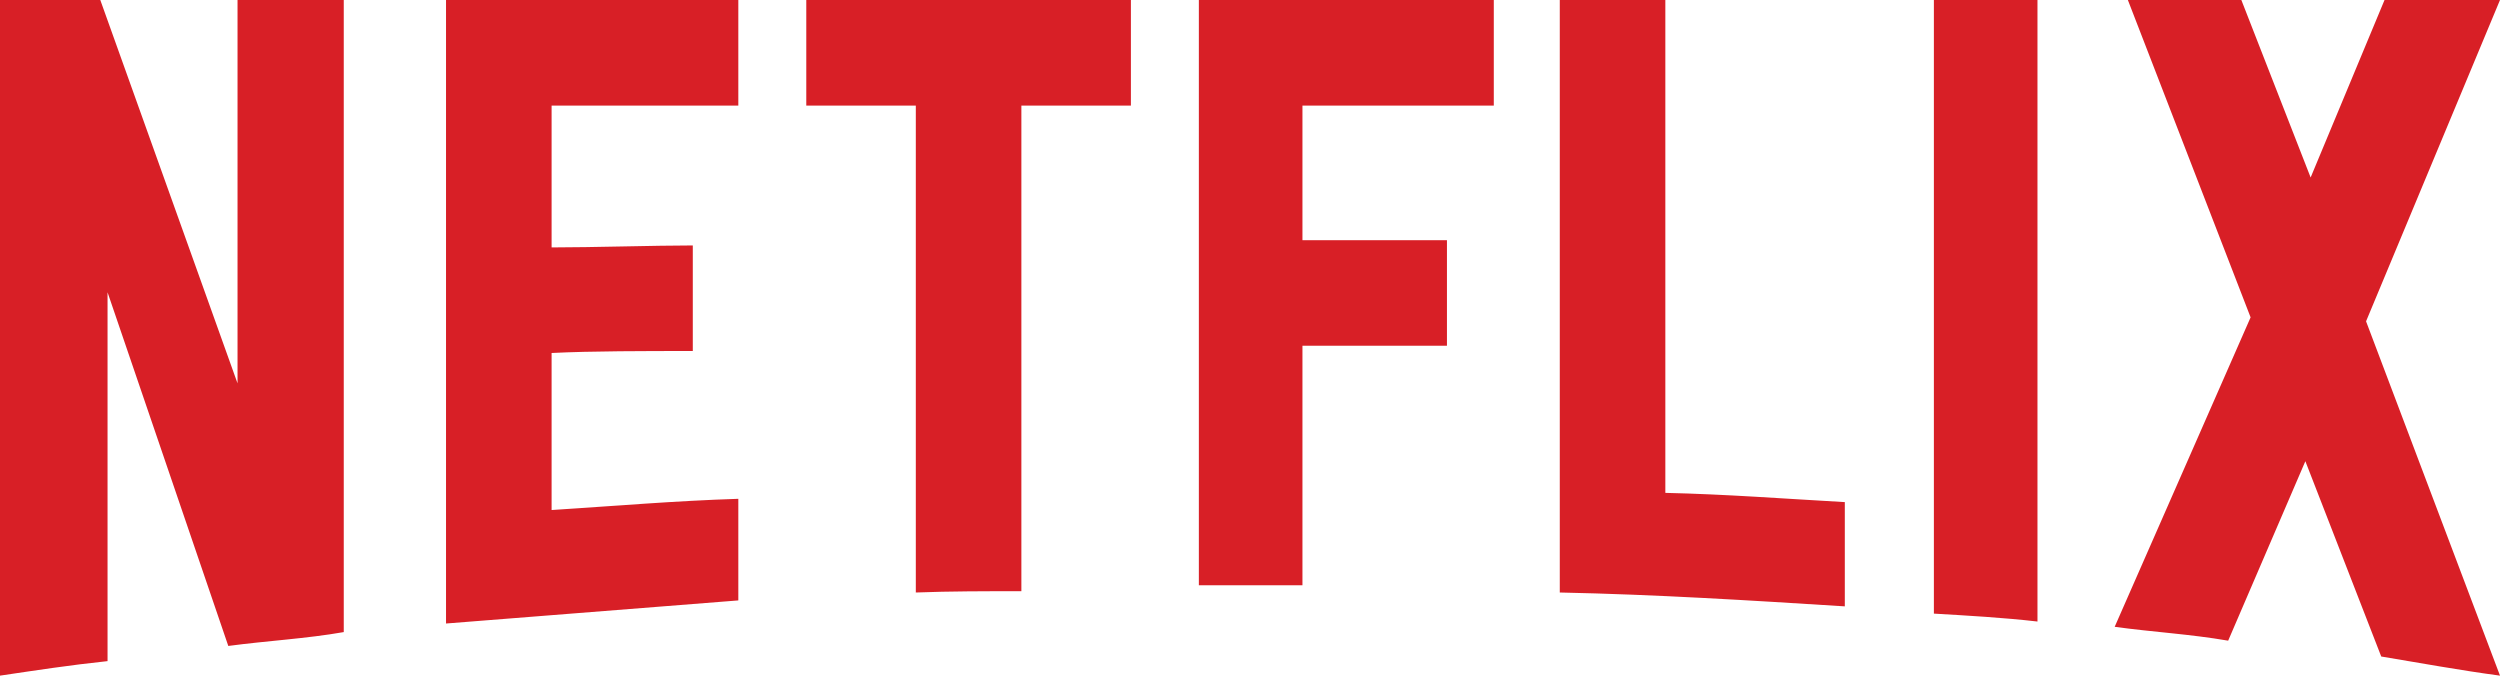
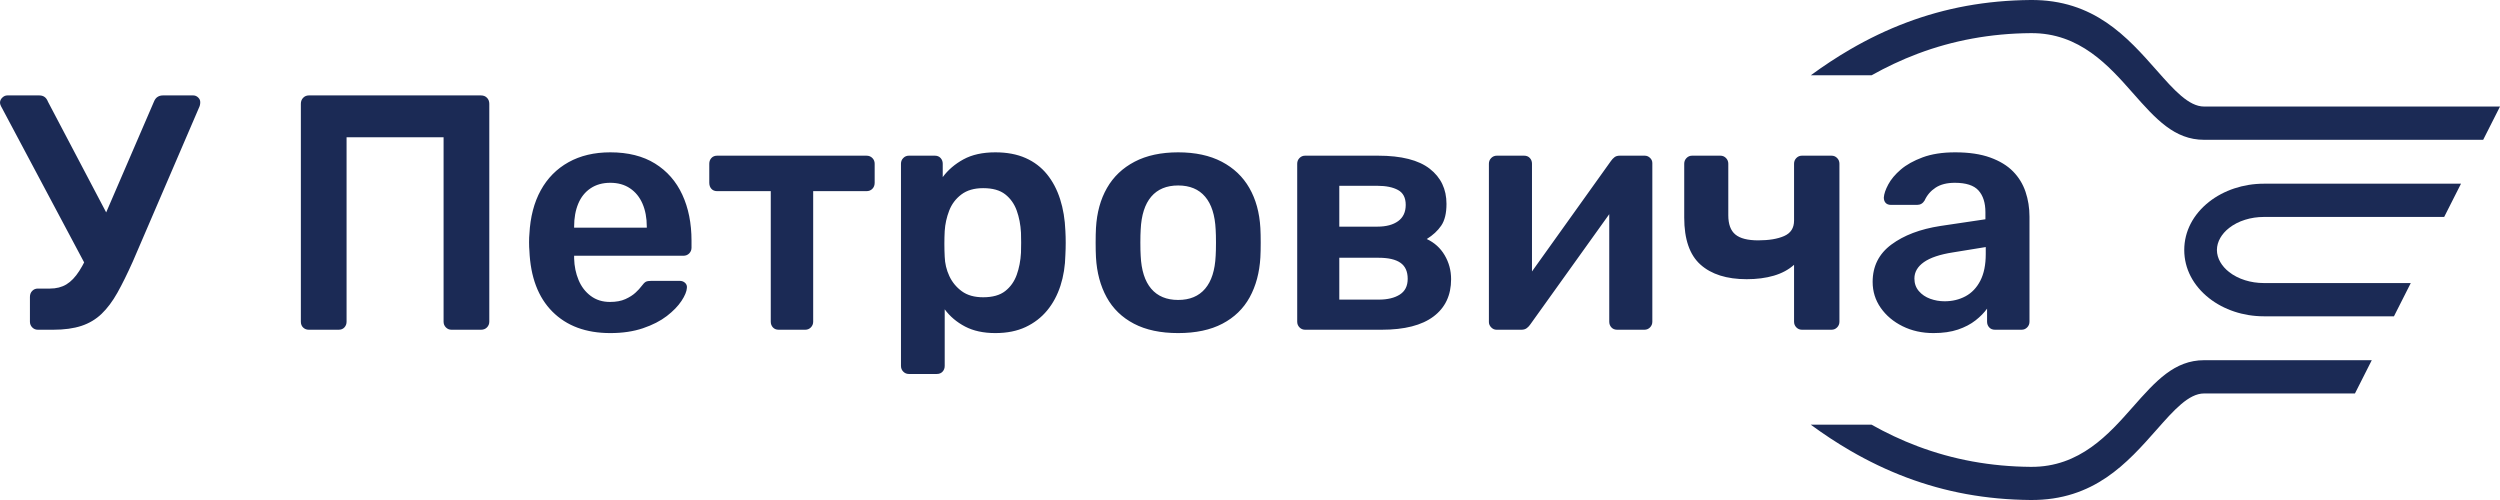
- <svg xmlns="http://www.w3.org/2000/svg" width="1024" height="276.742" viewBox="0 0 1024 276.742">
-   <path d="M140.803 258.904c-15.404 2.705-31.079 3.516-47.294 5.676l-49.458-144.856v151.073c-15.404 1.621-29.457 3.783-44.051 5.945v-276.742h41.08l56.212 157.021v-157.021h43.511v258.904zm85.131-157.558c16.757 0 42.431-.811 57.835-.811v43.24c-19.189 0-41.619 0-57.835.811v64.322c25.405-1.621 50.809-3.785 76.482-4.596v41.617l-119.724 9.461v-255.39h119.724v43.241h-76.482v58.105zm237.284-58.104h-44.862v198.908c-14.594 0-29.188 0-43.239.539v-199.447h-44.862v-43.242h132.965l-.002 43.242zm70.266 55.132h59.187v43.24h-59.187v98.104h-42.433v-239.718h120.808v43.241h-78.375v55.133zm148.641 103.507c24.594.539 49.456 2.434 73.51 3.783v42.701c-38.646-2.434-77.293-4.863-116.75-5.676v-242.689h43.24v201.881zm109.994 49.457c13.783.812 28.377 1.623 42.43 3.242v-254.58h-42.43v251.338zm231.881-251.338l-54.863 131.615 54.863 145.127c-16.217-2.162-32.432-5.135-48.648-7.838l-31.078-79.994-31.617 73.51c-15.678-2.705-30.812-3.516-46.484-5.678l55.672-126.75-50.269-129.992h46.482l28.377 72.699 30.27-72.699h47.295z" fill="#d81f26" />
+ <svg xmlns="http://www.w3.org/2000/svg" width="180" height="36" viewBox="0 0 180 36" fill="none">
+   <path d="M158.696 28.329H169.557L170.768 25.934H158.696C157.627 25.934 156.756 26.312 155.962 26.906C155.133 27.526 154.365 28.396 153.545 29.325C152.685 30.299 151.748 31.36 150.58 32.191C149.389 33.039 147.98 33.629 146.217 33.614C144.765 33.602 143.367 33.471 142.014 33.224C140.656 32.976 139.347 32.611 138.079 32.134C137.496 31.915 136.918 31.67 136.345 31.4C135.815 31.151 135.284 30.876 134.753 30.578H130.375C131.307 31.262 132.249 31.882 133.204 32.438C134.528 33.208 135.879 33.855 137.27 34.379C138.667 34.904 140.098 35.303 141.576 35.573C143.06 35.843 144.597 35.986 146.198 36C148.484 36.018 150.228 35.348 151.654 34.385C153.097 33.409 154.24 32.114 155.291 30.924L155.298 30.916C156.519 29.533 157.585 28.329 158.696 28.329ZM158.696 10.066H178.789L180 7.671H158.696C157.585 7.671 156.519 6.467 155.298 5.084L155.291 5.076C154.24 3.885 153.097 2.591 151.654 1.615C150.228 0.651 148.484 -0.019 146.198 0C144.597 0.014 143.06 0.157 141.576 0.427C140.098 0.697 138.667 1.096 137.27 1.621C135.879 2.144 134.528 2.792 133.204 3.562C132.249 4.118 131.307 4.738 130.375 5.421H134.753C135.284 5.124 135.815 4.849 136.345 4.6C136.918 4.33 137.496 4.085 138.079 3.866C139.347 3.388 140.656 3.024 142.014 2.776C143.367 2.528 144.765 2.397 146.217 2.386C147.98 2.371 149.389 2.961 150.58 3.809C151.748 4.64 152.685 5.701 153.545 6.675C154.365 7.604 155.133 8.474 155.962 9.094C156.756 9.688 157.627 10.066 158.696 10.066ZM163 22.774H172.365L173.576 20.38H163C162.519 20.38 162.061 20.307 161.645 20.177C161.207 20.04 160.816 19.837 160.494 19.585C160.228 19.376 160.011 19.133 159.861 18.87C159.705 18.597 159.618 18.302 159.618 18C159.618 17.698 159.705 17.403 159.861 17.13C160.011 16.866 160.228 16.624 160.494 16.415C160.816 16.163 161.207 15.959 161.645 15.823C162.061 15.693 162.519 15.62 163 15.62H175.981L177.192 13.226H163C162.252 13.226 161.534 13.346 160.877 13.564C160.196 13.79 159.579 14.119 159.061 14.526C158.491 14.973 158.033 15.513 157.723 16.116C157.429 16.689 157.266 17.325 157.266 18C157.266 18.675 157.429 19.311 157.723 19.884C158.033 20.487 158.491 21.027 159.061 21.474C159.579 21.881 160.196 22.21 160.877 22.436C161.534 22.654 162.252 22.774 163 22.774Z" fill="#1B2A55" />
+   <path d="M2.723 23.741C2.565 23.741 2.43 23.684 2.32 23.572C2.21 23.459 2.155 23.323 2.155 23.162V21.379C2.155 21.202 2.21 21.057 2.32 20.945C2.43 20.832 2.565 20.777 2.723 20.777H3.599C4.057 20.777 4.451 20.676 4.783 20.475C5.114 20.274 5.422 19.953 5.706 19.511C5.99 19.069 6.274 18.503 6.558 17.812L11.08 7.329C11.143 7.168 11.23 7.052 11.34 6.98C11.451 6.908 11.577 6.871 11.72 6.871H13.921C14.047 6.871 14.162 6.92 14.264 7.016C14.367 7.112 14.418 7.225 14.418 7.353C14.418 7.434 14.41 7.506 14.394 7.57C14.379 7.634 14.355 7.699 14.323 7.763L9.565 18.824C9.17 19.708 8.799 20.459 8.452 21.078C8.105 21.696 7.726 22.202 7.316 22.596C6.905 22.99 6.42 23.279 5.86 23.464C5.299 23.648 4.625 23.741 3.835 23.741H2.723ZM6.393 19.523L0.071 7.642C0.024 7.546 0 7.466 0 7.401C0 7.257 0.055 7.132 0.166 7.028C0.276 6.923 0.395 6.871 0.521 6.871H2.841C2.983 6.871 3.106 6.908 3.208 6.98C3.311 7.052 3.393 7.168 3.456 7.329L8.121 16.198L6.393 19.523ZM22.231 23.741C22.073 23.741 21.939 23.688 21.829 23.584C21.718 23.479 21.662 23.339 21.662 23.162V7.474C21.662 7.297 21.718 7.152 21.829 7.04C21.939 6.928 22.073 6.871 22.231 6.871H34.637C34.81 6.871 34.952 6.928 35.062 7.04C35.173 7.152 35.229 7.297 35.229 7.474V23.162C35.229 23.323 35.173 23.459 35.062 23.572C34.952 23.684 34.81 23.741 34.637 23.741H32.506C32.348 23.741 32.214 23.684 32.103 23.572C31.993 23.459 31.938 23.323 31.938 23.162V9.884H24.953V23.162C24.953 23.323 24.902 23.459 24.799 23.572C24.697 23.684 24.559 23.741 24.385 23.741H22.231ZM43.941 23.982C42.189 23.982 40.8 23.467 39.774 22.439C38.748 21.411 38.196 19.949 38.117 18.053C38.101 17.893 38.093 17.688 38.093 17.439C38.093 17.19 38.101 16.993 38.117 16.848C38.18 15.627 38.452 14.579 38.934 13.703C39.415 12.828 40.082 12.153 40.934 11.679C41.786 11.205 42.788 10.968 43.941 10.968C45.219 10.968 46.293 11.237 47.161 11.775C48.029 12.313 48.684 13.061 49.126 14.017C49.568 14.973 49.789 16.077 49.789 17.33V17.836C49.789 17.997 49.733 18.133 49.623 18.246C49.512 18.358 49.371 18.415 49.197 18.415H41.337C41.337 18.415 41.337 18.439 41.337 18.487C41.337 18.535 41.337 18.575 41.337 18.607C41.352 19.17 41.459 19.688 41.657 20.162C41.854 20.636 42.145 21.017 42.532 21.306C42.919 21.596 43.38 21.74 43.917 21.74C44.359 21.74 44.73 21.672 45.03 21.535C45.33 21.399 45.575 21.242 45.764 21.066C45.953 20.889 46.087 20.744 46.166 20.632C46.308 20.439 46.423 20.323 46.51 20.282C46.596 20.242 46.727 20.222 46.9 20.222H48.936C49.094 20.222 49.225 20.271 49.327 20.367C49.429 20.463 49.473 20.583 49.457 20.728C49.441 20.985 49.311 21.299 49.066 21.668C48.822 22.037 48.471 22.399 48.013 22.753C47.555 23.106 46.983 23.399 46.297 23.632C45.61 23.865 44.825 23.982 43.941 23.982ZM41.337 16.39H46.569V16.318C46.569 15.691 46.466 15.141 46.261 14.667C46.056 14.193 45.756 13.824 45.361 13.559C44.967 13.293 44.493 13.161 43.941 13.161C43.389 13.161 42.915 13.293 42.52 13.559C42.126 13.824 41.83 14.193 41.633 14.667C41.435 15.141 41.337 15.691 41.337 16.318V16.39ZM56.063 23.741C55.889 23.741 55.751 23.684 55.648 23.572C55.546 23.459 55.495 23.323 55.495 23.162V13.763H51.636C51.462 13.763 51.324 13.708 51.221 13.595C51.119 13.482 51.068 13.338 51.068 13.161V11.787C51.068 11.627 51.119 11.49 51.221 11.378C51.324 11.265 51.462 11.209 51.636 11.209H62.384C62.557 11.209 62.7 11.265 62.81 11.378C62.921 11.49 62.976 11.627 62.976 11.787V13.161C62.976 13.338 62.921 13.482 62.81 13.595C62.7 13.708 62.557 13.763 62.384 13.763H58.549V23.162C58.549 23.323 58.493 23.459 58.383 23.572C58.272 23.684 58.139 23.741 57.981 23.741H56.063ZM65.438 26.926C65.281 26.926 65.146 26.87 65.036 26.758C64.925 26.646 64.87 26.509 64.87 26.348V11.787C64.87 11.627 64.925 11.49 65.036 11.378C65.146 11.265 65.28 11.209 65.438 11.209H67.308C67.482 11.209 67.621 11.265 67.723 11.378C67.825 11.49 67.877 11.627 67.877 11.787V12.751C68.256 12.237 68.753 11.812 69.368 11.474C69.984 11.137 70.749 10.968 71.665 10.968C72.501 10.968 73.227 11.105 73.843 11.378C74.459 11.651 74.971 12.041 75.382 12.546C75.792 13.052 76.108 13.651 76.329 14.342C76.55 15.033 76.676 15.796 76.708 16.631C76.723 16.904 76.731 17.186 76.731 17.475C76.731 17.764 76.723 18.053 76.708 18.343C76.692 19.146 76.574 19.889 76.353 20.572C76.131 21.254 75.812 21.849 75.394 22.355C74.975 22.861 74.459 23.259 73.843 23.548C73.227 23.837 72.501 23.982 71.665 23.982C70.813 23.982 70.086 23.825 69.487 23.512C68.887 23.198 68.398 22.785 68.019 22.271V26.348C68.019 26.508 67.968 26.646 67.865 26.758C67.763 26.87 67.624 26.926 67.451 26.926H65.438ZM70.789 21.403C71.468 21.403 71.996 21.254 72.375 20.957C72.754 20.66 73.03 20.271 73.204 19.788C73.377 19.306 73.48 18.776 73.511 18.198C73.527 17.716 73.527 17.234 73.511 16.752C73.48 16.173 73.377 15.643 73.204 15.161C73.03 14.679 72.754 14.29 72.375 13.992C71.996 13.695 71.468 13.547 70.789 13.547C70.142 13.547 69.617 13.699 69.215 14.005C68.812 14.31 68.52 14.699 68.339 15.173C68.157 15.647 68.05 16.133 68.019 16.631C68.003 16.921 67.995 17.226 67.995 17.547C67.995 17.868 68.003 18.182 68.019 18.487C68.035 18.969 68.145 19.431 68.35 19.873C68.555 20.314 68.856 20.68 69.25 20.969C69.644 21.259 70.158 21.403 70.789 21.403ZM84.828 23.982C83.565 23.982 82.504 23.757 81.644 23.307C80.784 22.857 80.129 22.222 79.679 21.403C79.229 20.583 78.973 19.628 78.91 18.535C78.894 18.246 78.886 17.893 78.886 17.475C78.886 17.057 78.894 16.704 78.91 16.415C78.973 15.306 79.237 14.346 79.703 13.535C80.168 12.723 80.831 12.093 81.692 11.643C82.551 11.193 83.597 10.968 84.828 10.968C86.059 10.968 87.105 11.193 87.965 11.643C88.826 12.093 89.488 12.723 89.954 13.535C90.42 14.346 90.684 15.306 90.747 16.415C90.763 16.704 90.771 17.057 90.771 17.475C90.771 17.893 90.763 18.246 90.747 18.535C90.684 19.628 90.427 20.583 89.978 21.403C89.528 22.222 88.873 22.857 88.013 23.307C87.153 23.757 86.091 23.982 84.828 23.982ZM84.828 21.596C85.665 21.596 86.312 21.326 86.769 20.788C87.227 20.25 87.48 19.459 87.528 18.415C87.543 18.173 87.551 17.861 87.551 17.475C87.551 17.089 87.543 16.776 87.528 16.535C87.48 15.491 87.227 14.699 86.769 14.161C86.312 13.623 85.665 13.354 84.828 13.354C83.992 13.354 83.345 13.623 82.887 14.161C82.429 14.699 82.177 15.491 82.129 16.535C82.114 16.776 82.106 17.089 82.106 17.475C82.106 17.861 82.114 18.173 82.129 18.415C82.177 19.459 82.429 20.25 82.887 20.788C83.345 21.326 83.992 21.596 84.828 21.596ZM93.967 23.741C93.809 23.741 93.675 23.684 93.564 23.572C93.454 23.459 93.399 23.323 93.399 23.162V11.787C93.399 11.627 93.454 11.49 93.564 11.378C93.675 11.265 93.809 11.209 93.967 11.209H99.223C100.896 11.209 102.135 11.523 102.94 12.149C103.745 12.775 104.147 13.619 104.147 14.679C104.147 15.354 104.021 15.876 103.768 16.246C103.516 16.615 103.169 16.936 102.727 17.21C103.279 17.467 103.71 17.856 104.017 18.378C104.325 18.901 104.479 19.475 104.479 20.102C104.479 21.259 104.057 22.154 103.212 22.788C102.368 23.423 101.125 23.741 99.483 23.741H93.967ZM96.429 21.572H99.27C99.902 21.572 100.407 21.451 100.785 21.21C101.164 20.969 101.354 20.592 101.354 20.077C101.354 19.547 101.18 19.162 100.833 18.921C100.486 18.68 99.965 18.559 99.27 18.559H96.429V21.572ZM96.429 16.318H99.176C99.807 16.318 100.304 16.185 100.667 15.921C101.03 15.656 101.212 15.266 101.212 14.752C101.212 14.237 101.026 13.88 100.655 13.679C100.285 13.478 99.791 13.378 99.176 13.378H96.429V16.318ZM107.746 23.741C107.604 23.741 107.478 23.684 107.367 23.572C107.257 23.459 107.201 23.331 107.201 23.187V11.787C107.201 11.627 107.257 11.49 107.367 11.378C107.478 11.265 107.612 11.209 107.769 11.209H109.734C109.908 11.209 110.046 11.265 110.149 11.378C110.252 11.49 110.303 11.627 110.303 11.787V21.306L109.474 20.704L115.985 11.595C116.064 11.482 116.15 11.39 116.245 11.318C116.34 11.245 116.466 11.209 116.624 11.209H118.423C118.565 11.209 118.692 11.261 118.802 11.366C118.913 11.47 118.968 11.595 118.968 11.739V23.162C118.968 23.323 118.913 23.459 118.802 23.572C118.692 23.684 118.558 23.741 118.4 23.741H116.435C116.261 23.741 116.123 23.684 116.02 23.572C115.917 23.459 115.866 23.323 115.866 23.162V14.077L116.742 14.197L110.184 23.355C110.121 23.451 110.039 23.54 109.936 23.62C109.833 23.701 109.703 23.741 109.545 23.741H107.746ZM129.74 23.741C129.582 23.741 129.448 23.684 129.337 23.572C129.227 23.459 129.172 23.323 129.172 23.162V19.066C128.777 19.419 128.292 19.68 127.716 19.849C127.139 20.017 126.489 20.102 125.763 20.102C124.326 20.102 123.217 19.752 122.436 19.053C121.655 18.355 121.264 17.226 121.264 15.667V11.787C121.264 11.627 121.319 11.49 121.43 11.378C121.54 11.265 121.674 11.209 121.832 11.209H123.869C124.026 11.209 124.16 11.265 124.271 11.378C124.381 11.49 124.437 11.627 124.437 11.787V15.499C124.437 16.141 124.606 16.603 124.946 16.884C125.285 17.166 125.834 17.306 126.591 17.306C127.365 17.306 127.988 17.202 128.461 16.993C128.935 16.784 129.172 16.415 129.172 15.884V11.787C129.172 11.627 129.227 11.49 129.337 11.378C129.448 11.265 129.582 11.209 129.74 11.209H131.871C132.029 11.209 132.163 11.265 132.273 11.378C132.384 11.49 132.439 11.627 132.439 11.787V23.162C132.439 23.323 132.384 23.459 132.273 23.572C132.163 23.684 132.029 23.741 131.871 23.741H129.74ZM139.21 23.982C138.389 23.982 137.647 23.817 136.984 23.488C136.321 23.158 135.797 22.716 135.41 22.162C135.023 21.608 134.83 20.985 134.83 20.294C134.83 19.17 135.28 18.274 136.18 17.607C137.079 16.941 138.255 16.494 139.707 16.27L142.95 15.788V15.282C142.95 14.607 142.785 14.085 142.453 13.715C142.122 13.346 141.553 13.161 140.748 13.161C140.18 13.161 139.719 13.278 139.363 13.511C139.009 13.743 138.744 14.053 138.57 14.438C138.444 14.647 138.263 14.752 138.026 14.752H136.156C135.982 14.752 135.852 14.703 135.765 14.607C135.678 14.511 135.635 14.382 135.635 14.222C135.651 13.965 135.757 13.651 135.955 13.281C136.152 12.912 136.452 12.555 136.854 12.209C137.257 11.864 137.781 11.57 138.428 11.33C139.076 11.089 139.857 10.968 140.772 10.968C141.767 10.968 142.607 11.093 143.294 11.341C143.98 11.59 144.529 11.924 144.939 12.342C145.349 12.759 145.649 13.249 145.839 13.812C146.028 14.374 146.123 14.968 146.123 15.595V23.162C146.123 23.323 146.068 23.459 145.957 23.572C145.847 23.684 145.713 23.741 145.555 23.741H143.637C143.463 23.741 143.325 23.684 143.223 23.572C143.12 23.459 143.069 23.323 143.069 23.162V22.222C142.864 22.511 142.587 22.793 142.24 23.066C141.893 23.339 141.471 23.56 140.974 23.729C140.476 23.897 139.889 23.982 139.21 23.982ZM140.015 21.692C140.567 21.692 141.068 21.572 141.518 21.331C141.968 21.09 142.323 20.716 142.584 20.21C142.844 19.704 142.974 19.066 142.974 18.294V17.788L140.607 18.173C139.675 18.318 138.981 18.551 138.523 18.872C138.065 19.194 137.837 19.587 137.837 20.054C137.837 20.407 137.943 20.708 138.156 20.957C138.369 21.206 138.642 21.391 138.973 21.511C139.305 21.632 139.652 21.692 140.015 21.692Z" fill="#1B2A55" />
</svg>
